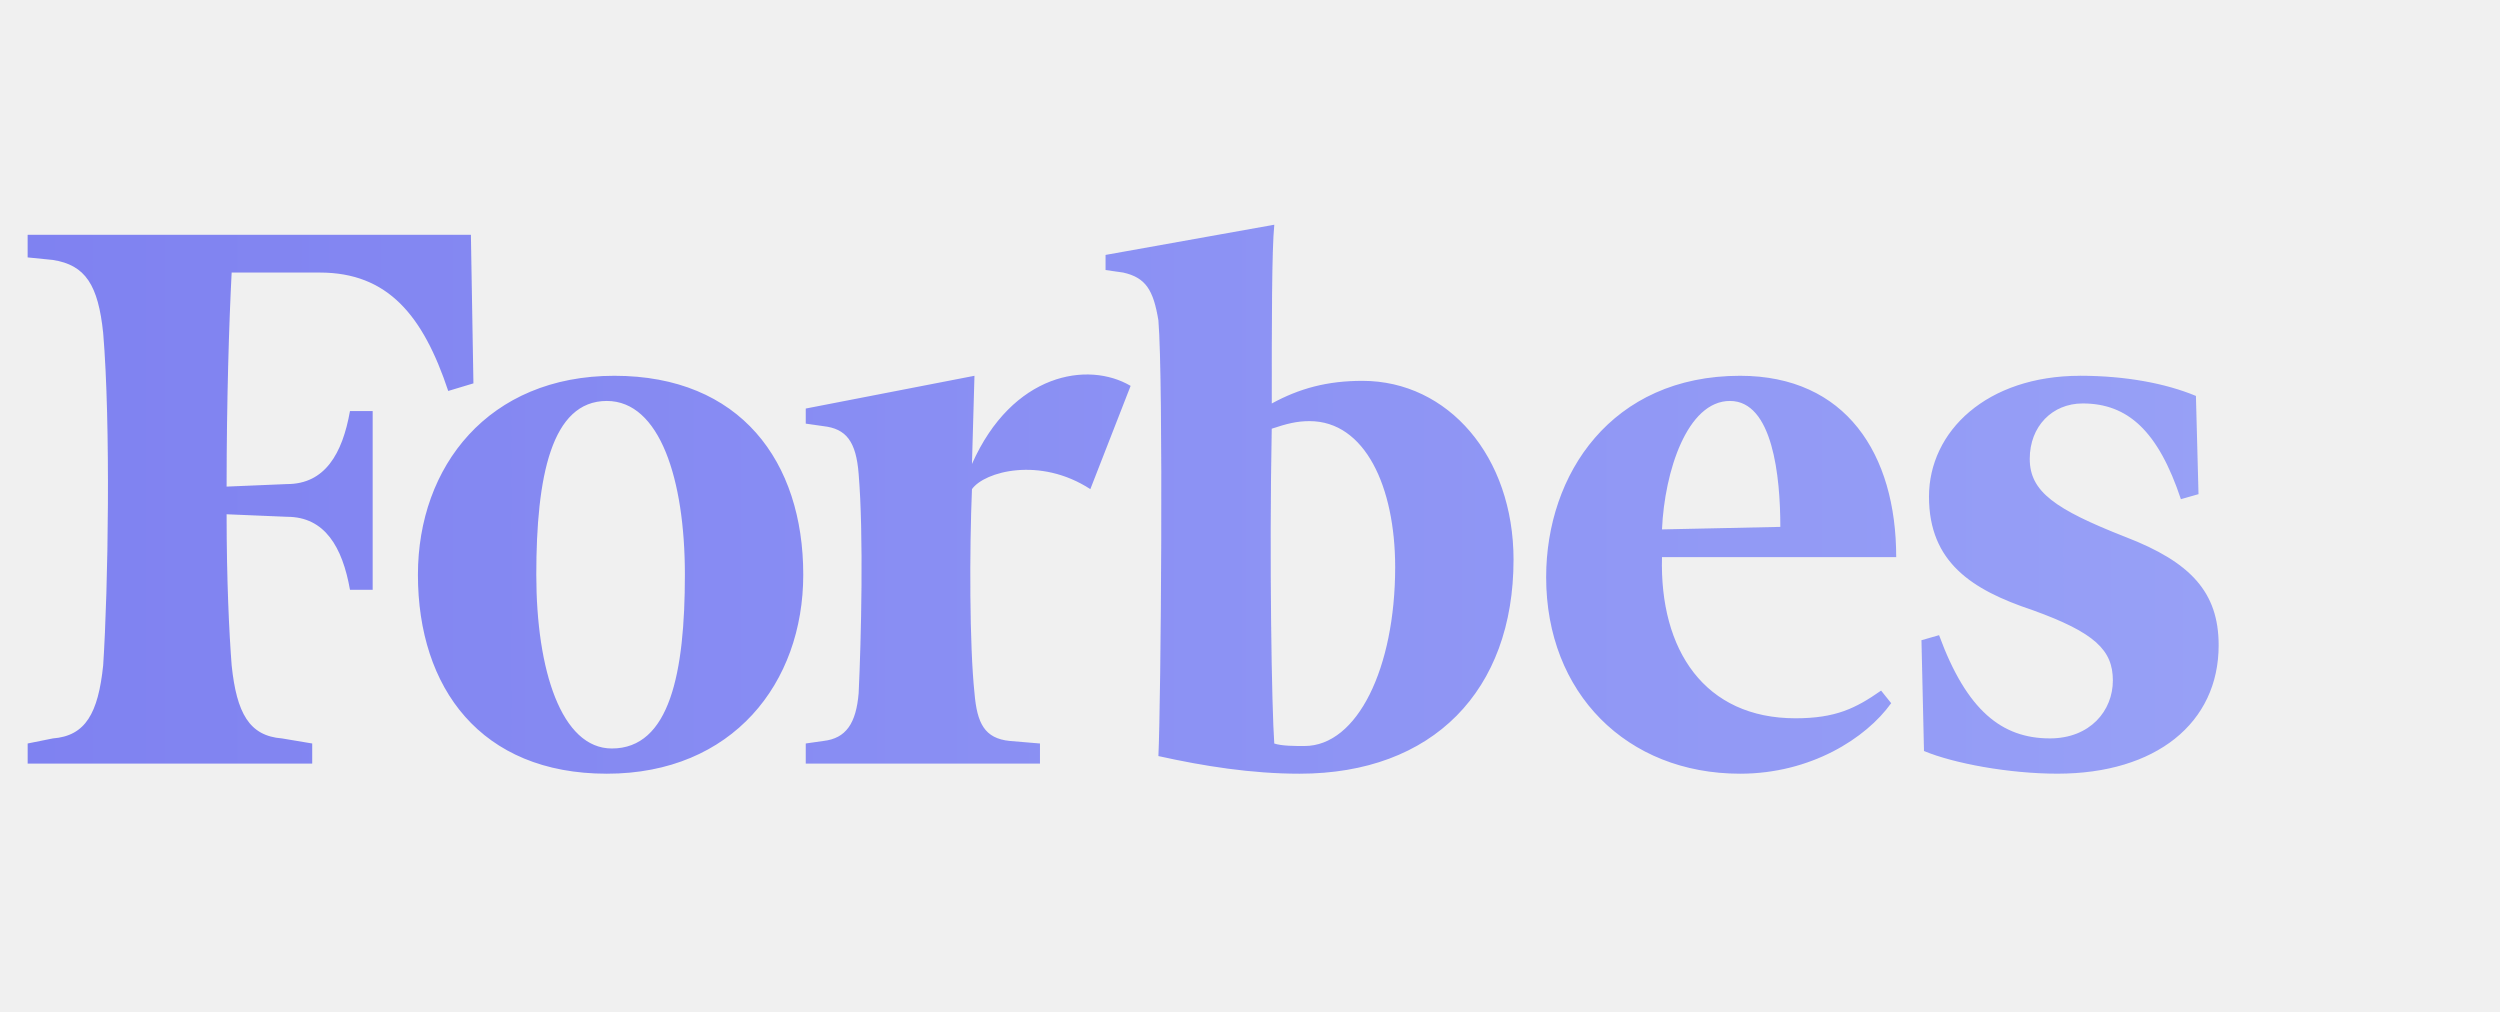
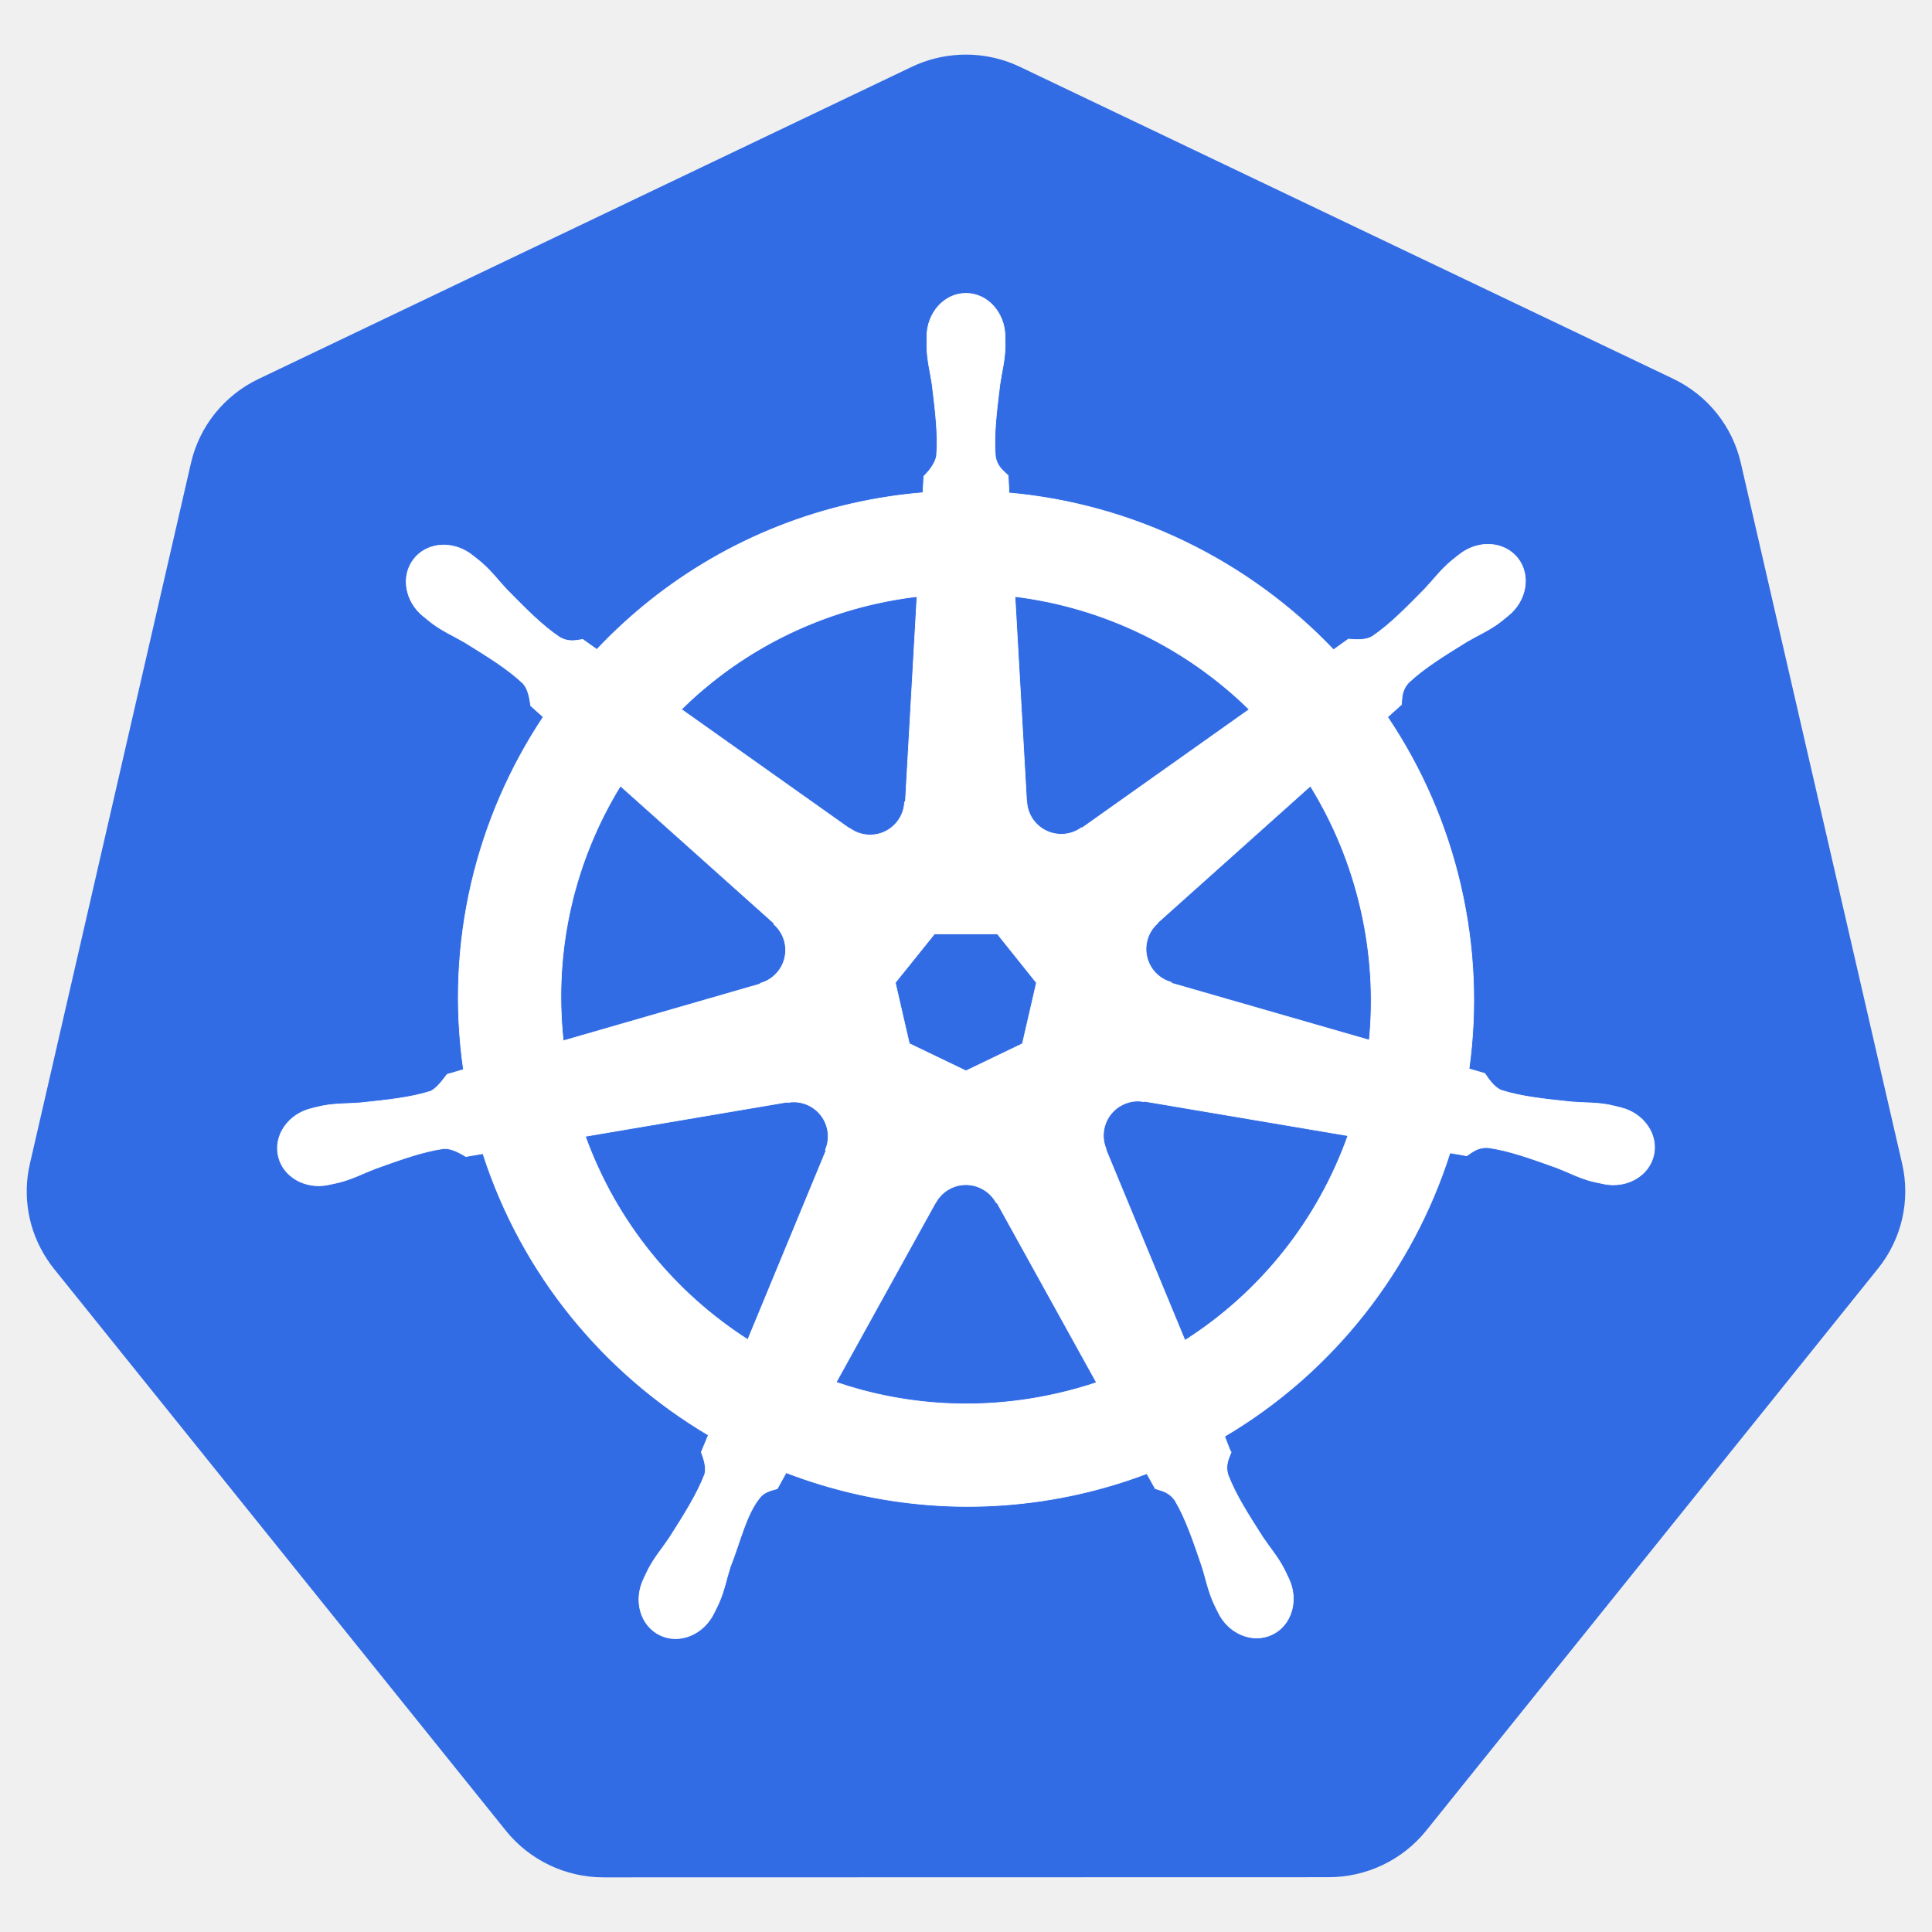
- <svg xmlns="http://www.w3.org/2000/svg" width="89" height="36" fill="none">
-   <path fill="url(#a)" fill-opacity=".8" fill-rule="evenodd" d="M45.275 14.364c.986-.537 1.972-.806 3.227-.806 3.048 0 5.38 2.69 5.38 6.365 0 4.663-2.87 7.621-7.621 7.621-1.704 0-3.408-.269-5.022-.628.09-1.883.18-13.358 0-15.51-.177-1.076-.448-1.524-1.254-1.703l-.627-.09v-.538L45.365 8c-.09.896-.09 3.496-.09 6.364Zm.089 12.105c.268.089.717.089 1.076.089 1.883 0 3.228-2.779 3.228-6.366 0-2.869-1.075-5.2-3.05-5.2-.448 0-.806.09-1.344.27-.09 4.661 0 9.952.09 11.207ZM.984 8.359h15.78l.09 5.289-.897.27c-.896-2.691-2.151-4.215-4.572-4.215H8.247c-.09 1.704-.18 4.572-.18 7.62l2.152-.09c1.345 0 1.971-1.075 2.24-2.599h.808v6.364h-.807c-.27-1.524-.896-2.6-2.241-2.6l-2.152-.09c0 2.33.09 4.214.18 5.38.179 1.704.627 2.51 1.793 2.6l1.075.18v.717H.985v-.717l.896-.18c1.166-.09 1.613-.896 1.792-2.6.18-2.778.27-8.606 0-11.834-.178-1.703-.627-2.42-1.792-2.6l-.897-.09v-.806ZM28.596 20.46c0-4.034-2.242-7.082-6.725-7.082s-6.993 3.227-6.993 7.082c0 4.035 2.241 7.084 6.724 7.084 4.483 0 6.994-3.229 6.994-7.084Zm-9.504 0c0-3.496.538-6.186 2.51-6.186 1.884 0 2.78 2.78 2.78 6.186 0 3.497-.54 6.186-2.6 6.186-1.794 0-2.69-2.78-2.69-6.186Zm42.854-7.082c-4.572 0-6.903 3.496-6.903 7.172 0 4.125 2.869 6.993 6.903 6.994 2.51 0 4.482-1.256 5.38-2.511l-.359-.448c-.897.628-1.614.986-3.049.986-3.228 0-4.841-2.421-4.751-5.738h8.338c0-3.676-1.794-6.455-5.559-6.455Zm1.434 5.379-4.213.09c.089-2.063.897-4.573 2.42-4.573 1.524 0 1.793 2.69 1.793 4.483Zm10.672-5.38c1.613 0 3.047.27 4.123.718l.092 3.497-.627.179c-.808-2.421-1.884-3.408-3.497-3.408-1.076 0-1.884.807-1.884 1.973s.896 1.793 3.407 2.78c2.33.896 3.318 1.972 3.318 3.855 0 2.778-2.242 4.572-5.74 4.572-1.703 0-3.675-.359-4.75-.807l-.09-3.944.627-.18c.986 2.69 2.242 3.675 3.945 3.675 1.434 0 2.242-.986 2.242-2.061 0-1.076-.629-1.704-2.87-2.51-2.154-.718-3.676-1.704-3.676-4.035 0-2.331 2.063-4.303 5.38-4.303Zm-39.45 3.14c1.434-3.229 4.125-3.676 5.648-2.78l-1.434 3.676c-1.793-1.166-3.766-.628-4.214 0-.09 2.151-.09 5.558.09 7.262.09 1.075.359 1.613 1.255 1.703l1.076.09v.717h-8.338v-.717l.628-.09c.807-.09 1.165-.628 1.255-1.703.09-1.882.18-5.648 0-7.8-.09-1.166-.448-1.614-1.255-1.704l-.628-.09v-.537l6.006-1.166-.089 3.138Z" clip-rule="evenodd" />
-   <defs>
-     <linearGradient id="a" x1=".984" x2="78.984" y1="17.772" y2="17.772" gradientUnits="userSpaceOnUse">
-       <stop stop-color="#6366F1" />
-       <stop offset="1" stop-color="#818CF8" />
-     </linearGradient>
-   </defs>
+ <svg xmlns="http://www.w3.org/2000/svg" width="800px" height="800px" viewBox="0 -10.44 722.846 722.846">
+   <path d="M358.986 10.06a46.725 46.342 0 00-17.906 4.531L96.736 131.341a46.725 46.342 0 00-25.28 31.438l-60.282 262.25a46.725 46.342 0 006.344 35.531 46.725 46.342 0 002.656 3.688l169.125 210.28a46.725 46.342 0 0036.531 17.438l271.219-.062a46.725 46.342 0 0036.531-17.406l169.063-210.313a46.725 46.342 0 009.03-39.219L651.3 162.716a46.725 46.342 0 00-25.281-31.437L381.643 14.59a46.725 46.342 0 00-22.657-4.53z" fill="#326ce5" />
+   <path d="M361.408 99.307c-8.077.001-14.626 7.276-14.625 16.25 0 .138.028.27.03.406-.011 1.22-.07 2.689-.03 3.75.192 5.176 1.32 9.138 2 13.907 1.23 10.206 2.26 18.667 1.625 26.531-.62 2.965-2.803 5.677-4.75 7.562l-.344 6.188a190.337 190.337 0 00-26.438 4.062c-37.974 8.623-70.67 28.184-95.562 54.594a245.167 245.167 0 01-5.281-3.75c-2.612.353-5.25 1.159-8.688-.844-6.545-4.405-12.506-10.486-19.719-17.812-3.305-3.504-5.698-6.841-9.625-10.219-.891-.767-2.252-1.804-3.25-2.594-3.07-2.447-6.69-3.724-10.187-3.843-4.496-.154-8.824 1.604-11.656 5.156-5.036 6.315-3.424 15.968 3.593 21.562.071.057.147.101.219.157.964.781 2.145 1.783 3.031 2.437 4.167 3.077 7.973 4.652 12.125 7.094 8.747 5.402 15.999 9.88 21.75 15.281 2.246 2.394 2.639 6.613 2.938 8.438l4.687 4.187c-25.093 37.764-36.707 84.41-29.843 131.938l-6.125 1.781c-1.615 2.085-3.896 5.365-6.282 6.344-7.525 2.37-15.994 3.24-26.218 4.312-4.8.4-8.943.161-14.032 1.125-1.12.212-2.68.619-3.906.906l-.125.032c-.067.015-.155.048-.219.062-8.62 2.083-14.157 10.006-12.375 17.813 1.783 7.808 10.203 12.556 18.875 10.687.063-.014.154-.017.219-.031.098-.022.184-.07.281-.094 1.21-.265 2.724-.56 3.782-.843 5.003-1.34 8.626-3.308 13.125-5.032 9.676-3.47 17.691-6.37 25.5-7.5 3.26-.255 6.697 2.012 8.406 2.969l6.375-1.094c14.67 45.483 45.414 82.245 84.344 105.313l-2.657 6.375c.958 2.475 2.014 5.824 1.3 8.27-2.838 7.36-7.7 15.13-13.237 23.792-2.681 4.002-5.425 7.108-7.844 11.688-.579 1.096-1.316 2.78-1.875 3.937-3.759 8.043-1.002 17.305 6.219 20.782 7.266 3.497 16.284-.192 20.187-8.25.006-.012.026-.02.031-.032.004-.009-.004-.022 0-.03.556-1.143 1.344-2.645 1.813-3.72 2.072-4.747 2.762-8.815 4.219-13.406 3.87-9.72 5.995-19.919 11.322-26.274 1.459-1.74 3.837-2.41 6.303-3.07l3.312-6c33.938 13.027 71.927 16.523 109.875 7.907a189.77 189.77 0 0025.094-7.563c.93 1.651 2.661 4.826 3.125 5.625 2.506.815 5.24 1.236 7.469 4.531 3.985 6.81 6.71 14.865 10.031 24.594 1.457 4.591 2.178 8.66 4.25 13.406.472 1.082 1.256 2.605 1.812 3.75 3.895 8.085 12.943 11.787 20.22 8.282 7.219-3.478 9.979-12.74 6.218-20.782-.559-1.158-1.327-2.841-1.906-3.937-2.42-4.58-5.163-7.655-7.844-11.656-5.537-8.662-10.13-15.858-12.969-23.22-1.187-3.796.2-6.157 1.125-8.624-.554-.635-1.739-4.22-2.437-5.906 40.457-23.889 70.298-62.022 84.312-106.063 1.893.298 5.182.88 6.25 1.094 2.2-1.45 4.222-3.344 8.188-3.031 7.808 1.129 15.823 4.03 25.5 7.5 4.498 1.723 8.121 3.723 13.125 5.062 1.057.283 2.572.547 3.781.813.097.023.183.071.281.093.066.015.156.017.219.032 8.672 1.866 17.094-2.88 18.875-10.688 1.78-7.807-3.754-15.732-12.375-17.812-1.254-.286-3.032-.77-4.25-1-5.09-.964-9.231-.727-14.031-1.125-10.225-1.072-18.694-1.943-26.219-4.313-3.068-1.19-5.251-4.841-6.313-6.344l-5.906-1.718c3.062-22.155 2.237-45.212-3.062-68.282-5.349-23.284-14.8-44.58-27.407-63.343 1.515-1.378 4.377-3.911 5.188-4.657.237-2.624.033-5.375 2.75-8.281 5.751-5.4 13.003-9.879 21.75-15.281 4.152-2.443 7.99-4.017 12.156-7.094.942-.696 2.23-1.798 3.219-2.594 7.015-5.596 8.63-15.248 3.594-21.562-5.037-6.314-14.797-6.91-21.813-1.313-.998.791-2.353 1.823-3.25 2.594-3.926 3.378-6.351 6.714-9.656 10.219-7.213 7.326-13.174 13.438-19.719 17.844-2.836 1.65-6.99 1.08-8.875.968l-5.562 3.969c-31.72-33.26-74.905-54.525-121.406-58.656-.13-1.949-.3-5.471-.344-6.532-1.904-1.821-4.204-3.376-4.781-7.312-.637-7.864.426-16.325 1.656-26.531.679-4.769 1.807-8.73 2-13.907.044-1.176-.027-2.884-.031-4.156-.001-8.974-6.548-16.25-14.625-16.25zm-18.313 113.438l-4.344 76.718-.312.157c-.292 6.863-5.94 12.343-12.875 12.343-2.841 0-5.463-.912-7.594-2.468l-.125.062-62.906-44.594c19.333-19.01 44.063-33.06 72.562-39.53a154.125 154.125 0 0115.594-2.688zm36.656 0c33.274 4.092 64.045 19.159 87.625 42.25l-62.5 44.312-.218-.093c-5.548 4.051-13.364 3.046-17.688-2.375a12.807 12.807 0 01-2.812-7.47l-.063-.03zM232.126 283.62l57.438 51.375-.063.312c5.185 4.507 5.95 12.328 1.625 17.75a12.892 12.892 0 01-6.687 4.406l-.063.25-73.625 21.25c-3.747-34.265 4.329-67.573 21.375-95.343zm258.157.03c8.534 13.833 14.996 29.283 18.843 46.032 3.801 16.548 4.755 33.067 3.188 49.031l-74-21.312-.063-.313c-6.626-1.81-10.699-8.551-9.156-15.312a12.786 12.786 0 014.094-6.844l-.031-.156 57.125-51.125zm-140.657 55.313h23.532l14.625 18.282-5.25 22.812-21.125 10.156-21.188-10.187-5.25-22.813zm75.438 62.563c1-.05 1.995.04 2.969.219l.125-.157 76.156 12.875c-11.146 31.314-32.473 58.44-60.969 76.594l-29.562-71.406.093-.125c-2.715-6.31.002-13.71 6.25-16.719 1.6-.77 3.271-1.197 4.938-1.281zm-127.906.312c5.811.082 11.024 4.116 12.375 10.032.632 2.77.324 5.513-.72 7.937l.22.281-29.25 70.688c-27.348-17.549-49.13-43.824-60.782-76.063l75.5-12.812.125.156c.845-.155 1.701-.23 2.532-.219zm63.78 30.97a12.764 12.764 0 016.032 1.28c2.56 1.233 4.537 3.174 5.781 5.5h.282l37.218 67.25a154.256 154.256 0 01-14.875 4.157c-28.464 6.463-56.838 4.504-82.53-4.25l37.124-67.125h.063a12.91 12.91 0 0110.906-6.813z" style="text-indent:0;text-align:start;line-height:normal;text-transform:none;block-progression:tb;marker:none;-inkscape-font-specification:Sans" font-weight="400" color="#000000" fill="#ffffff" stroke="#ffffff" stroke-width=".25" overflow="visible" font-family="Sans" />
</svg>
